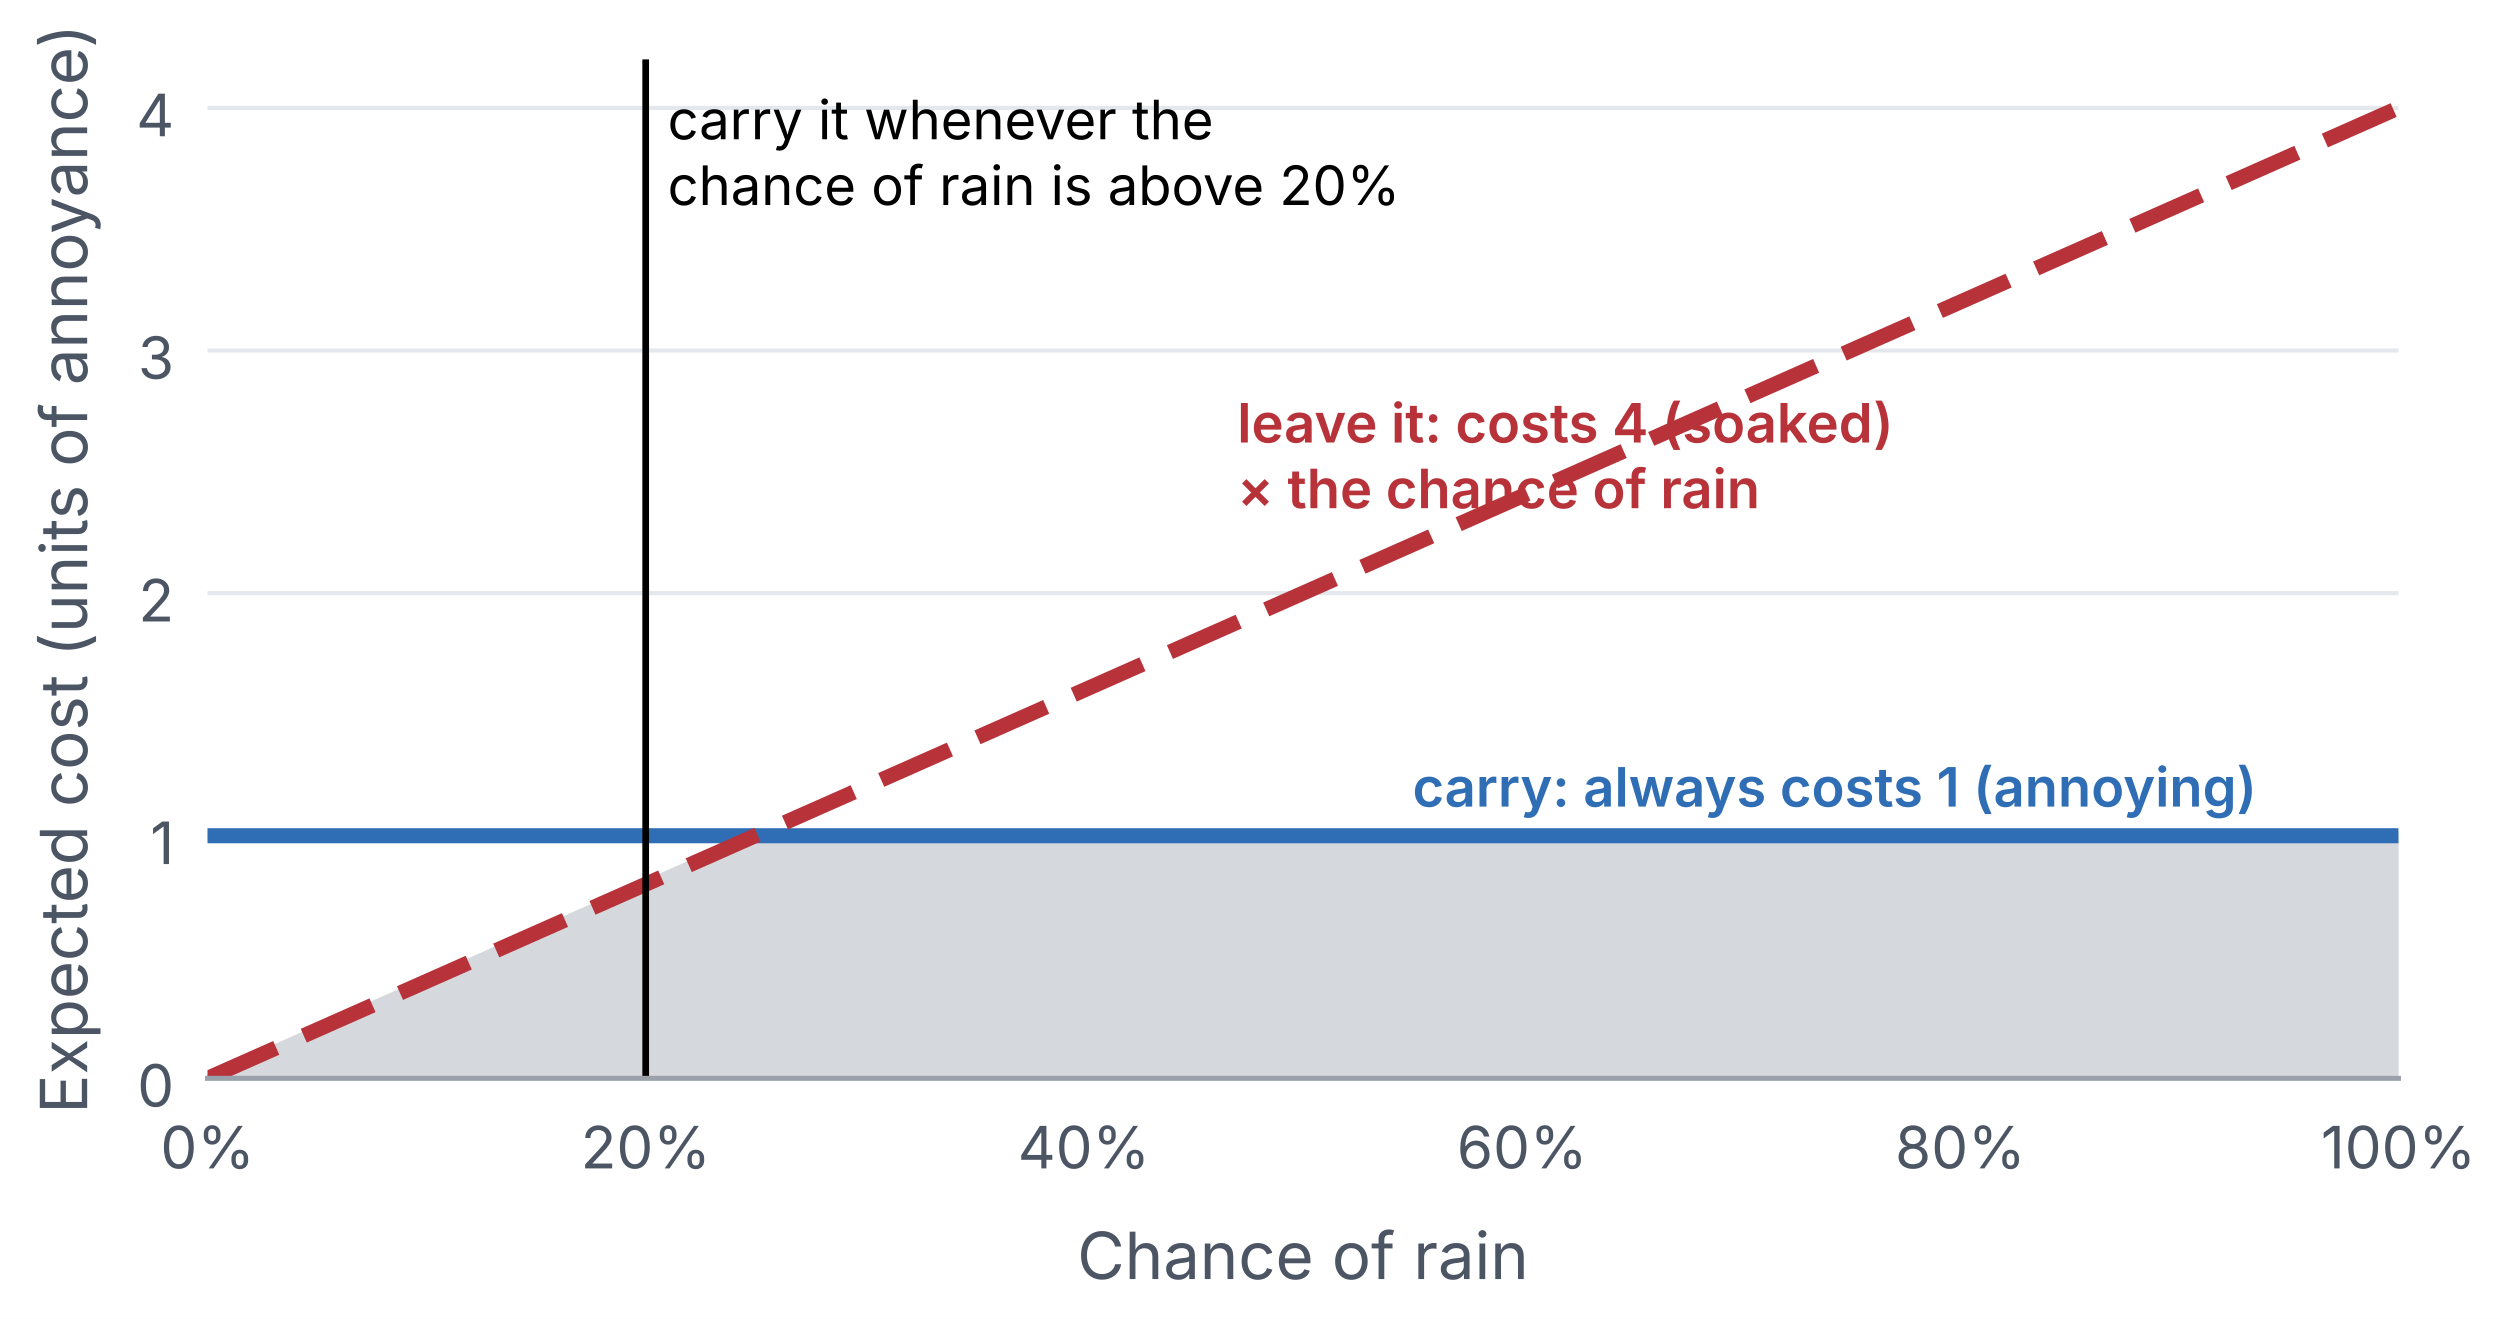
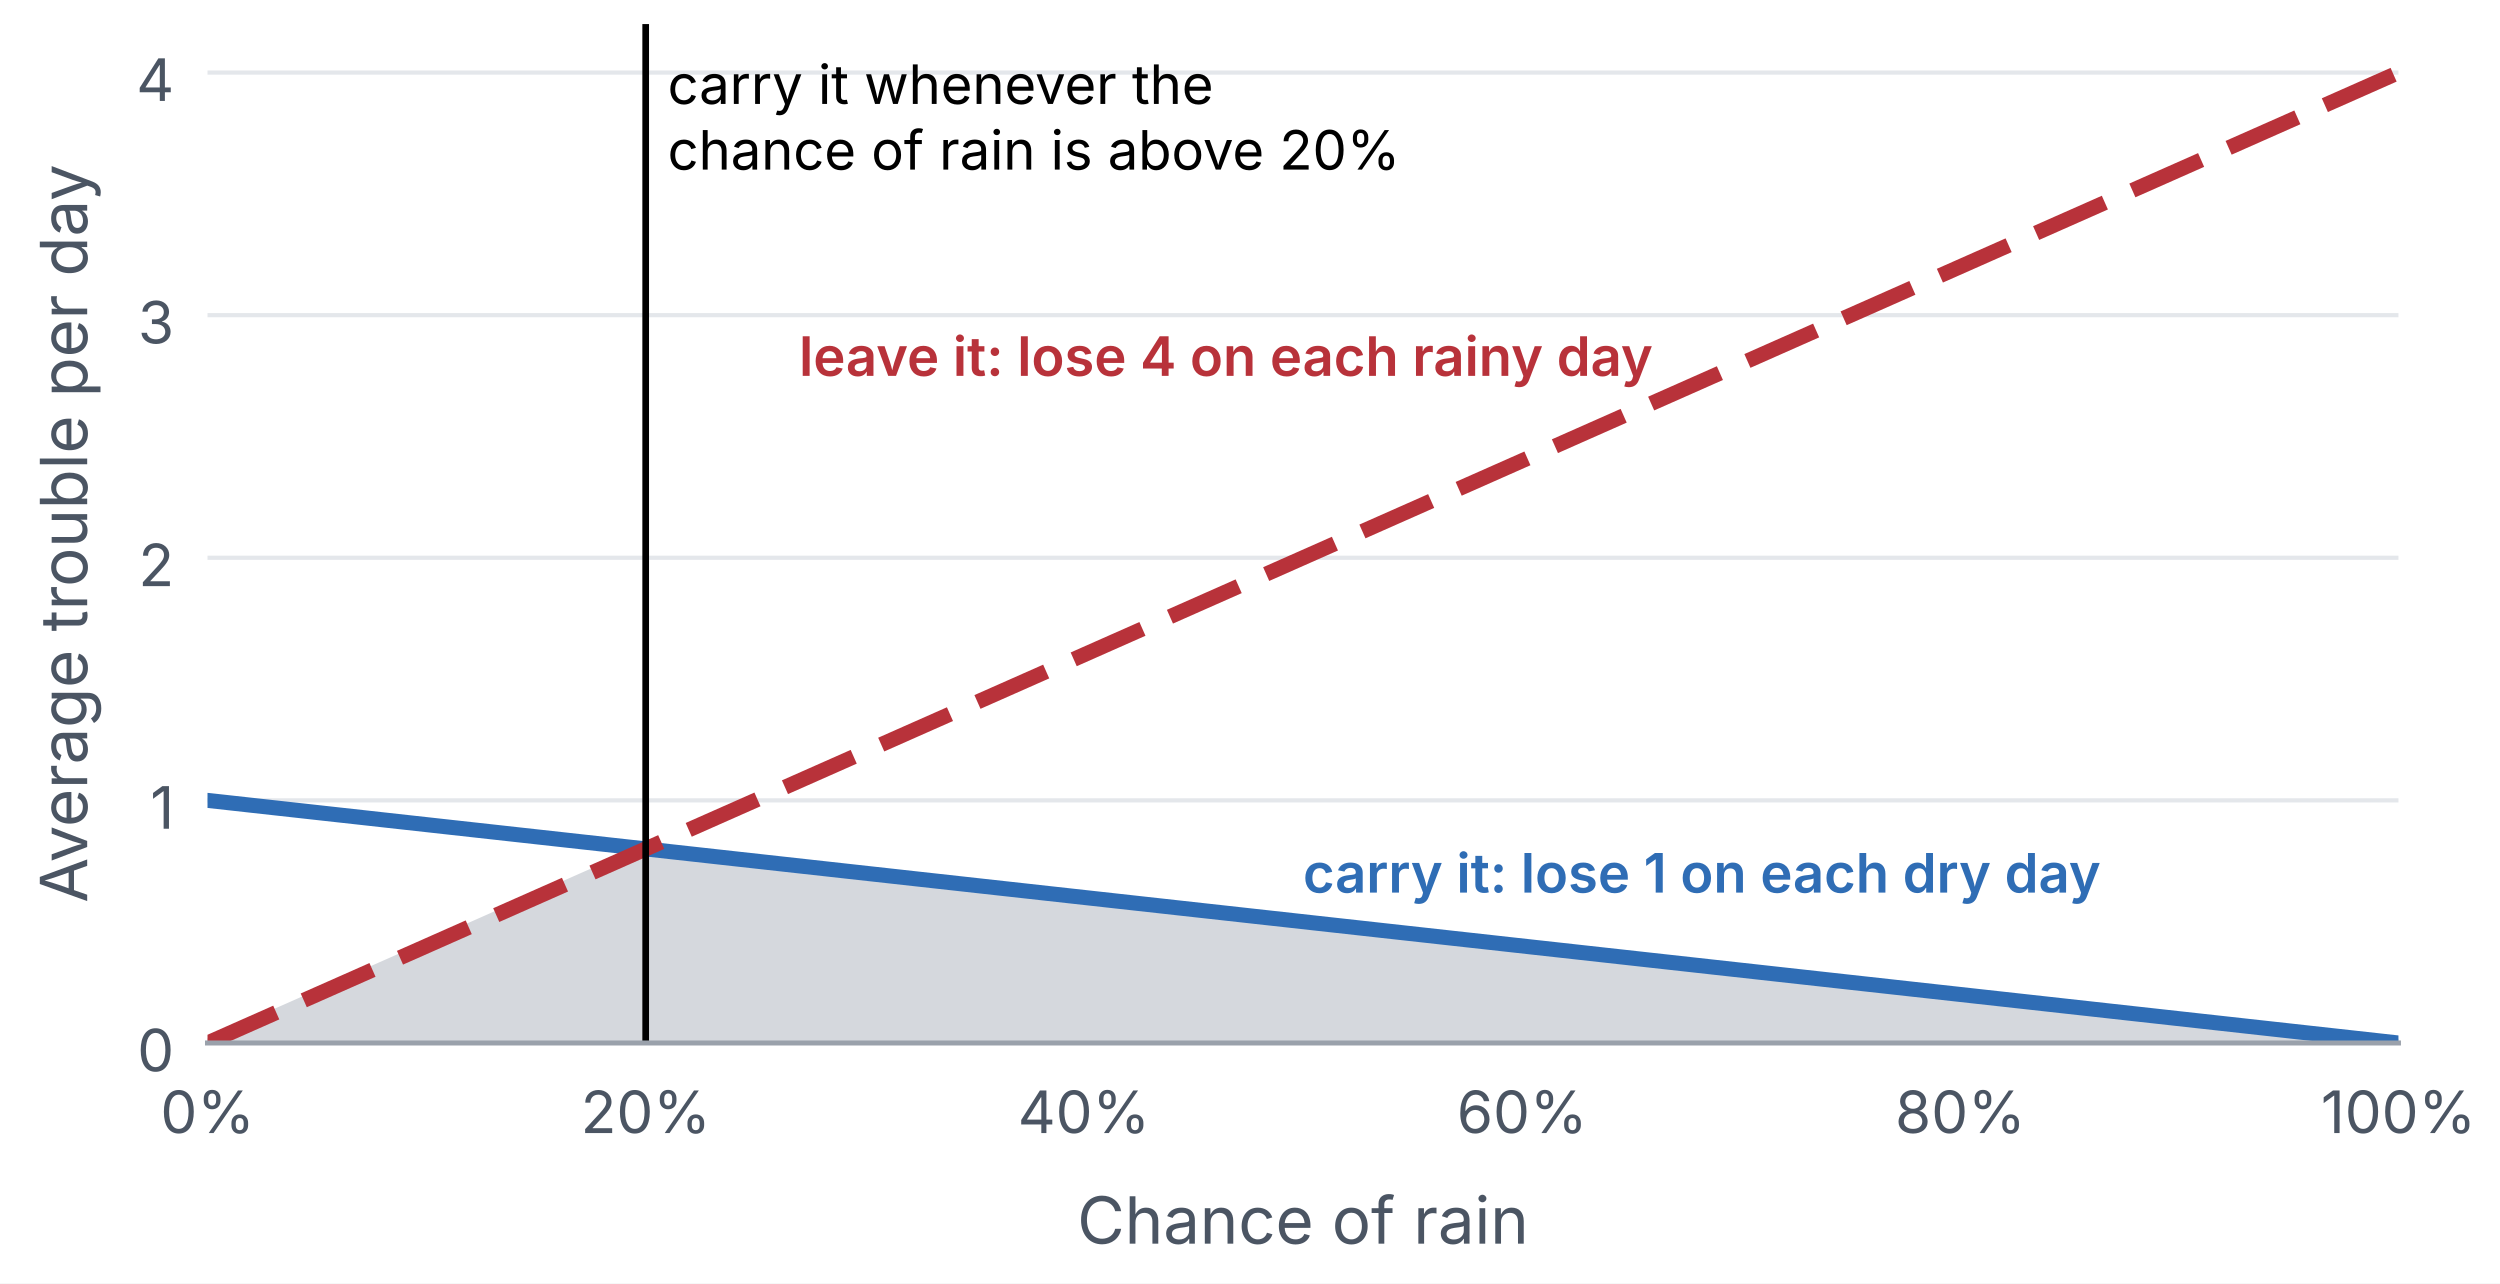
- <svg xmlns="http://www.w3.org/2000/svg" xmlns:xlink="http://www.w3.org/1999/xlink" width="299.256pt" height="157.867pt" viewBox="0 0 299.256 157.867" version="1.1">
+ <svg xmlns="http://www.w3.org/2000/svg" xmlns:xlink="http://www.w3.org/1999/xlink" width="299.256pt" height="153.635pt" viewBox="0 0 299.256 153.635" version="1.1">
  <defs>
    <style type="text/css">*{stroke-linejoin: round; stroke-linecap: butt}</style>
  </defs>
  <g id="figure_1">
    <g id="patch_1">
-       <path d="M 0 157.867  L 299.256 157.867  L 299.256 0  L 0 0  z " style="fill: #ffffff" />
+       <path d="M 0 153.635  L 299.256 153.635  L 299.256 0  L 0 0  z " style="fill: #ffffff" />
    </g>
    <g id="axes_1">
      <g id="patch_2">
-         <path d="M 24.839 129.079  L 287.099 129.079  L 287.099 7.111  L 24.839 7.111  z " style="fill: #ffffff" />
+         <path d="M 24.839 124.848  L 287.099 124.848  L 287.099 2.88  L 24.839 2.88  z " style="fill: #ffffff" />
      </g>
      <g id="FillBetweenPolyCollection_1">
        <defs>
-           <path id="m519b07d28c" d="M 24.839 -28.787  L 24.839 -28.787  L 27.488 -29.961  L 30.137 -31.134  L 32.787 -32.307  L 35.436 -33.481  L 38.085 -34.654  L 40.734 -35.827  L 43.383 -37.001  L 46.032 -38.174  L 48.681 -39.347  L 51.33 -40.521  L 53.979 -41.694  L 56.628 -42.867  L 59.277 -44.041  L 61.927 -45.214  L 64.576 -46.387  L 67.225 -47.561  L 69.874 -48.734  L 72.523 -49.907  L 75.172 -51.081  L 77.821 -52.254  L 80.47 -53.427  L 83.119 -54.601  L 85.768 -55.774  L 88.417 -56.947  L 91.067 -57.827  L 93.716 -57.827  L 96.365 -57.827  L 99.014 -57.827  L 101.663 -57.827  L 104.312 -57.827  L 106.961 -57.827  L 109.61 -57.827  L 112.259 -57.827  L 114.908 -57.827  L 117.557 -57.827  L 120.207 -57.827  L 122.856 -57.827  L 125.505 -57.827  L 128.154 -57.827  L 130.803 -57.827  L 133.452 -57.827  L 136.101 -57.827  L 138.75 -57.827  L 141.399 -57.827  L 144.048 -57.827  L 146.697 -57.827  L 149.347 -57.827  L 151.996 -57.827  L 154.645 -57.827  L 157.294 -57.827  L 159.943 -57.827  L 162.592 -57.827  L 165.241 -57.827  L 167.89 -57.827  L 170.539 -57.827  L 173.188 -57.827  L 175.837 -57.827  L 178.487 -57.827  L 181.136 -57.827  L 183.785 -57.827  L 186.434 -57.827  L 189.083 -57.827  L 191.732 -57.827  L 194.381 -57.827  L 197.03 -57.827  L 199.679 -57.827  L 202.328 -57.827  L 204.977 -57.827  L 207.627 -57.827  L 210.276 -57.827  L 212.925 -57.827  L 215.574 -57.827  L 218.223 -57.827  L 220.872 -57.827  L 223.521 -57.827  L 226.17 -57.827  L 228.819 -57.827  L 231.468 -57.827  L 234.117 -57.827  L 236.767 -57.827  L 239.416 -57.827  L 242.065 -57.827  L 244.714 -57.827  L 247.363 -57.827  L 250.012 -57.827  L 252.661 -57.827  L 255.31 -57.827  L 257.959 -57.827  L 260.608 -57.827  L 263.257 -57.827  L 265.907 -57.827  L 268.556 -57.827  L 271.205 -57.827  L 273.854 -57.827  L 276.503 -57.827  L 279.152 -57.827  L 281.801 -57.827  L 284.45 -57.827  L 287.099 -57.827  L 287.099 -28.787  L 287.099 -28.787  L 284.45 -28.787  L 281.801 -28.787  L 279.152 -28.787  L 276.503 -28.787  L 273.854 -28.787  L 271.205 -28.787  L 268.556 -28.787  L 265.907 -28.787  L 263.257 -28.787  L 260.608 -28.787  L 257.959 -28.787  L 255.31 -28.787  L 252.661 -28.787  L 250.012 -28.787  L 247.363 -28.787  L 244.714 -28.787  L 242.065 -28.787  L 239.416 -28.787  L 236.767 -28.787  L 234.117 -28.787  L 231.468 -28.787  L 228.819 -28.787  L 226.17 -28.787  L 223.521 -28.787  L 220.872 -28.787  L 218.223 -28.787  L 215.574 -28.787  L 212.925 -28.787  L 210.276 -28.787  L 207.627 -28.787  L 204.977 -28.787  L 202.328 -28.787  L 199.679 -28.787  L 197.03 -28.787  L 194.381 -28.787  L 191.732 -28.787  L 189.083 -28.787  L 186.434 -28.787  L 183.785 -28.787  L 181.136 -28.787  L 178.487 -28.787  L 175.837 -28.787  L 173.188 -28.787  L 170.539 -28.787  L 167.89 -28.787  L 165.241 -28.787  L 162.592 -28.787  L 159.943 -28.787  L 157.294 -28.787  L 154.645 -28.787  L 151.996 -28.787  L 149.347 -28.787  L 146.697 -28.787  L 144.048 -28.787  L 141.399 -28.787  L 138.75 -28.787  L 136.101 -28.787  L 133.452 -28.787  L 130.803 -28.787  L 128.154 -28.787  L 125.505 -28.787  L 122.856 -28.787  L 120.207 -28.787  L 117.557 -28.787  L 114.908 -28.787  L 112.259 -28.787  L 109.61 -28.787  L 106.961 -28.787  L 104.312 -28.787  L 101.663 -28.787  L 99.014 -28.787  L 96.365 -28.787  L 93.716 -28.787  L 91.067 -28.787  L 88.417 -28.787  L 85.768 -28.787  L 83.119 -28.787  L 80.47 -28.787  L 77.821 -28.787  L 75.172 -28.787  L 72.523 -28.787  L 69.874 -28.787  L 67.225 -28.787  L 64.576 -28.787  L 61.927 -28.787  L 59.277 -28.787  L 56.628 -28.787  L 53.979 -28.787  L 51.33 -28.787  L 48.681 -28.787  L 46.032 -28.787  L 43.383 -28.787  L 40.734 -28.787  L 38.085 -28.787  L 35.436 -28.787  L 32.787 -28.787  L 30.137 -28.787  L 27.488 -28.787  L 24.839 -28.787  z " style="stroke: #d5d8dd" />
+           <path id="m795b2c7a33" d="M 24.839 -28.787  L 24.839 -28.787  L 27.488 -29.961  L 30.137 -31.134  L 32.787 -32.307  L 35.436 -33.481  L 38.085 -34.654  L 40.734 -35.827  L 43.383 -37.001  L 46.032 -38.174  L 48.681 -39.347  L 51.33 -40.521  L 53.979 -41.694  L 56.628 -42.867  L 59.277 -44.041  L 61.927 -45.214  L 64.576 -46.387  L 67.225 -47.561  L 69.874 -48.734  L 72.523 -49.907  L 75.172 -51.081  L 77.821 -51.961  L 80.47 -51.667  L 83.119 -51.374  L 85.768 -51.081  L 88.417 -50.787  L 91.067 -50.494  L 93.716 -50.201  L 96.365 -49.907  L 99.014 -49.614  L 101.663 -49.321  L 104.312 -49.027  L 106.961 -48.734  L 109.61 -48.441  L 112.259 -48.147  L 114.908 -47.854  L 117.557 -47.561  L 120.207 -47.267  L 122.856 -46.974  L 125.505 -46.681  L 128.154 -46.387  L 130.803 -46.094  L 133.452 -45.801  L 136.101 -45.507  L 138.75 -45.214  L 141.399 -44.921  L 144.048 -44.627  L 146.697 -44.334  L 149.347 -44.041  L 151.996 -43.747  L 154.645 -43.454  L 157.294 -43.161  L 159.943 -42.867  L 162.592 -42.574  L 165.241 -42.281  L 167.89 -41.987  L 170.539 -41.694  L 173.188 -41.401  L 175.837 -41.107  L 178.487 -40.814  L 181.136 -40.521  L 183.785 -40.227  L 186.434 -39.934  L 189.083 -39.641  L 191.732 -39.347  L 194.381 -39.054  L 197.03 -38.761  L 199.679 -38.467  L 202.328 -38.174  L 204.977 -37.881  L 207.627 -37.587  L 210.276 -37.294  L 212.925 -37.001  L 215.574 -36.707  L 218.223 -36.414  L 220.872 -36.121  L 223.521 -35.827  L 226.17 -35.534  L 228.819 -35.241  L 231.468 -34.947  L 234.117 -34.654  L 236.767 -34.361  L 239.416 -34.067  L 242.065 -33.774  L 244.714 -33.481  L 247.363 -33.187  L 250.012 -32.894  L 252.661 -32.601  L 255.31 -32.307  L 257.959 -32.014  L 260.608 -31.721  L 263.257 -31.427  L 265.907 -31.134  L 268.556 -30.841  L 271.205 -30.547  L 273.854 -30.254  L 276.503 -29.961  L 279.152 -29.667  L 281.801 -29.374  L 284.45 -29.081  L 287.099 -28.787  L 287.099 -28.787  L 287.099 -28.787  L 284.45 -28.787  L 281.801 -28.787  L 279.152 -28.787  L 276.503 -28.787  L 273.854 -28.787  L 271.205 -28.787  L 268.556 -28.787  L 265.907 -28.787  L 263.257 -28.787  L 260.608 -28.787  L 257.959 -28.787  L 255.31 -28.787  L 252.661 -28.787  L 250.012 -28.787  L 247.363 -28.787  L 244.714 -28.787  L 242.065 -28.787  L 239.416 -28.787  L 236.767 -28.787  L 234.117 -28.787  L 231.468 -28.787  L 228.819 -28.787  L 226.17 -28.787  L 223.521 -28.787  L 220.872 -28.787  L 218.223 -28.787  L 215.574 -28.787  L 212.925 -28.787  L 210.276 -28.787  L 207.627 -28.787  L 204.977 -28.787  L 202.328 -28.787  L 199.679 -28.787  L 197.03 -28.787  L 194.381 -28.787  L 191.732 -28.787  L 189.083 -28.787  L 186.434 -28.787  L 183.785 -28.787  L 181.136 -28.787  L 178.487 -28.787  L 175.837 -28.787  L 173.188 -28.787  L 170.539 -28.787  L 167.89 -28.787  L 165.241 -28.787  L 162.592 -28.787  L 159.943 -28.787  L 157.294 -28.787  L 154.645 -28.787  L 151.996 -28.787  L 149.347 -28.787  L 146.697 -28.787  L 144.048 -28.787  L 141.399 -28.787  L 138.75 -28.787  L 136.101 -28.787  L 133.452 -28.787  L 130.803 -28.787  L 128.154 -28.787  L 125.505 -28.787  L 122.856 -28.787  L 120.207 -28.787  L 117.557 -28.787  L 114.908 -28.787  L 112.259 -28.787  L 109.61 -28.787  L 106.961 -28.787  L 104.312 -28.787  L 101.663 -28.787  L 99.014 -28.787  L 96.365 -28.787  L 93.716 -28.787  L 91.067 -28.787  L 88.417 -28.787  L 85.768 -28.787  L 83.119 -28.787  L 80.47 -28.787  L 77.821 -28.787  L 75.172 -28.787  L 72.523 -28.787  L 69.874 -28.787  L 67.225 -28.787  L 64.576 -28.787  L 61.927 -28.787  L 59.277 -28.787  L 56.628 -28.787  L 53.979 -28.787  L 51.33 -28.787  L 48.681 -28.787  L 46.032 -28.787  L 43.383 -28.787  L 40.734 -28.787  L 38.085 -28.787  L 35.436 -28.787  L 32.787 -28.787  L 30.137 -28.787  L 27.488 -28.787  L 24.839 -28.787  z " style="stroke: #d5d8dd" />
        </defs>
-         <g clip-path="url(#p5825c5218c)">
-           <use xlink:href="#m519b07d28c" x="0" y="157.867" style="fill: #d5d8dd; stroke: #d5d8dd" />
+         <g clip-path="url(#p75dbe87d64)">
+           <use xlink:href="#m795b2c7a33" x="0" y="153.635" style="fill: #d5d8dd; stroke: #d5d8dd" />
        </g>
      </g>
      <g id="matplotlib.axis_1">
        <g id="xtick_1">
          <g id="line2d_1" />
          <g id="text_1">
-             <text style="font-size: 7px; font-family: 'Inter'; text-anchor: middle; fill: #4b5563" x="24.839" y="139.861" transform="rotate(-0 24.83926 139.8606)">0%</text>
+             <text style="font-size: 7px; font-family: 'Inter'; text-anchor: middle; fill: #4b5563" x="24.839" y="135.629" transform="rotate(-0 24.83926 135.6293)">0%</text>
          </g>
        </g>
        <g id="xtick_2">
          <g id="line2d_2" />
          <g id="text_2">
-             <text style="font-size: 7px; font-family: 'Inter'; text-anchor: middle; fill: #4b5563" x="77.291" y="139.861" transform="rotate(-0 77.29126 139.8606)">20%</text>
+             <text style="font-size: 7px; font-family: 'Inter'; text-anchor: middle; fill: #4b5563" x="77.291" y="135.629" transform="rotate(-0 77.29126 135.6293)">20%</text>
          </g>
        </g>
        <g id="xtick_3">
          <g id="line2d_3" />
          <g id="text_3">
-             <text style="font-size: 7px; font-family: 'Inter'; text-anchor: middle; fill: #4b5563" x="129.743" y="139.861" transform="rotate(-0 129.7433 139.8606)">40%</text>
+             <text style="font-size: 7px; font-family: 'Inter'; text-anchor: middle; fill: #4b5563" x="129.743" y="135.629" transform="rotate(-0 129.7433 135.6293)">40%</text>
          </g>
        </g>
        <g id="xtick_4">
          <g id="line2d_4" />
          <g id="text_4">
-             <text style="font-size: 7px; font-family: 'Inter'; text-anchor: middle; fill: #4b5563" x="182.195" y="139.861" transform="rotate(-0 182.1953 139.8606)">60%</text>
+             <text style="font-size: 7px; font-family: 'Inter'; text-anchor: middle; fill: #4b5563" x="182.195" y="135.629" transform="rotate(-0 182.1953 135.6293)">60%</text>
          </g>
        </g>
        <g id="xtick_5">
          <g id="line2d_5" />
          <g id="text_5">
-             <text style="font-size: 7px; font-family: 'Inter'; text-anchor: middle; fill: #4b5563" x="234.647" y="139.861" transform="rotate(-0 234.6473 139.8606)">80%</text>
+             <text style="font-size: 7px; font-family: 'Inter'; text-anchor: middle; fill: #4b5563" x="234.647" y="135.629" transform="rotate(-0 234.6473 135.6293)">80%</text>
          </g>
        </g>
        <g id="xtick_6">
          <g id="line2d_6" />
          <g id="text_6">
-             <text style="font-size: 7px; font-family: 'Inter'; text-anchor: middle; fill: #4b5563" x="287.099" y="139.861" transform="rotate(-0 287.0993 139.8606)">100%</text>
+             <text style="font-size: 7px; font-family: 'Inter'; text-anchor: middle; fill: #4b5563" x="287.099" y="135.629" transform="rotate(-0 287.0993 135.6293)">100%</text>
          </g>
        </g>
        <g id="text_7">
-           <text style="font-size: 7.8px; font-family: 'Inter'; text-anchor: middle; fill: #4b5563" x="155.969" y="153.105" transform="rotate(-0 155.9693 153.1053)">Chance of rain</text>
+           <text style="font-size: 7.8px; font-family: 'Inter'; text-anchor: middle; fill: #4b5563" x="155.969" y="148.874" transform="rotate(-0 155.9693 148.874)">Chance of rain</text>
        </g>
      </g>
      <g id="matplotlib.axis_2">
        <g id="ytick_1">
          <g id="line2d_7">
-             <path d="M 24.839 129.079  L 287.099 129.079  " clip-path="url(#p5825c5218c)" style="fill: none; stroke: #e4e7eb; stroke-width: 0.5; stroke-linecap: round" />
+             <path d="M 24.839 124.848  L 287.099 124.848  " clip-path="url(#p75dbe87d64)" style="fill: none; stroke: #e4e7eb; stroke-width: 0.5; stroke-linecap: round" />
          </g>
          <g id="line2d_8" />
          <g id="text_8">
-             <text style="font-size: 7px; font-family: 'Inter'; text-anchor: end; fill: #4b5563" x="20.839" y="132.47" transform="rotate(-0 20.83926 132.4699)">0</text>
+             <text style="font-size: 7px; font-family: 'Inter'; text-anchor: end; fill: #4b5563" x="20.839" y="128.239" transform="rotate(-0 20.83926 128.2386)">0</text>
          </g>
        </g>
        <g id="ytick_2">
          <g id="line2d_9">
-             <path d="M 24.839 100.039  L 287.099 100.039  " clip-path="url(#p5825c5218c)" style="fill: none; stroke: #e4e7eb; stroke-width: 0.5; stroke-linecap: round" />
+             <path d="M 24.839 95.808  L 287.099 95.808  " clip-path="url(#p75dbe87d64)" style="fill: none; stroke: #e4e7eb; stroke-width: 0.5; stroke-linecap: round" />
          </g>
          <g id="line2d_10" />
          <g id="text_9">
-             <text style="font-size: 7px; font-family: 'Inter'; text-anchor: end; fill: #4b5563" x="20.839" y="103.43" transform="rotate(-0 20.83926 103.4299)">1</text>
+             <text style="font-size: 7px; font-family: 'Inter'; text-anchor: end; fill: #4b5563" x="20.839" y="99.199" transform="rotate(-0 20.83926 99.19863)">1</text>
          </g>
        </g>
        <g id="ytick_3">
          <g id="line2d_11">
-             <path d="M 24.839 70.999  L 287.099 70.999  " clip-path="url(#p5825c5218c)" style="fill: none; stroke: #e4e7eb; stroke-width: 0.5; stroke-linecap: round" />
+             <path d="M 24.839 66.768  L 287.099 66.768  " clip-path="url(#p75dbe87d64)" style="fill: none; stroke: #e4e7eb; stroke-width: 0.5; stroke-linecap: round" />
          </g>
          <g id="line2d_12" />
          <g id="text_10">
-             <text style="font-size: 7px; font-family: 'Inter'; text-anchor: end; fill: #4b5563" x="20.839" y="74.39" transform="rotate(-0 20.83926 74.38994)">2</text>
+             <text style="font-size: 7px; font-family: 'Inter'; text-anchor: end; fill: #4b5563" x="20.839" y="70.159" transform="rotate(-0 20.83926 70.15863)">2</text>
          </g>
        </g>
        <g id="ytick_4">
          <g id="line2d_13">
-             <path d="M 24.839 41.959  L 287.099 41.959  " clip-path="url(#p5825c5218c)" style="fill: none; stroke: #e4e7eb; stroke-width: 0.5; stroke-linecap: round" />
+             <path d="M 24.839 37.728  L 287.099 37.728  " clip-path="url(#p75dbe87d64)" style="fill: none; stroke: #e4e7eb; stroke-width: 0.5; stroke-linecap: round" />
          </g>
          <g id="line2d_14" />
          <g id="text_11">
-             <text style="font-size: 7px; font-family: 'Inter'; text-anchor: end; fill: #4b5563" x="20.839" y="45.35" transform="rotate(-0 20.83926 45.34994)">3</text>
+             <text style="font-size: 7px; font-family: 'Inter'; text-anchor: end; fill: #4b5563" x="20.839" y="41.119" transform="rotate(-0 20.83926 41.11863)">3</text>
          </g>
        </g>
        <g id="ytick_5">
          <g id="line2d_15">
-             <path d="M 24.839 12.919  L 287.099 12.919  " clip-path="url(#p5825c5218c)" style="fill: none; stroke: #e4e7eb; stroke-width: 0.5; stroke-linecap: round" />
+             <path d="M 24.839 8.688  L 287.099 8.688  " clip-path="url(#p75dbe87d64)" style="fill: none; stroke: #e4e7eb; stroke-width: 0.5; stroke-linecap: round" />
          </g>
          <g id="line2d_16" />
          <g id="text_12">
-             <text style="font-size: 7px; font-family: 'Inter'; text-anchor: end; fill: #4b5563" x="20.839" y="16.31" transform="rotate(-0 20.83926 16.30994)">4</text>
+             <text style="font-size: 7px; font-family: 'Inter'; text-anchor: end; fill: #4b5563" x="20.839" y="12.079" transform="rotate(-0 20.83926 12.07863)">4</text>
          </g>
        </g>
        <g id="text_13">
-           <text style="font-size: 7.8px; font-family: 'Inter'; text-anchor: middle; fill: #4b5563" x="10.436" y="68.095" transform="rotate(-90 10.43625 68.09531)">Expected cost (units of annoyance)</text>
+           <text style="font-size: 7.8px; font-family: 'Inter'; text-anchor: middle; fill: #4b5563" x="10.436" y="63.864" transform="rotate(-90 10.43625 63.864)">Average trouble per day</text>
        </g>
      </g>
      <g id="line2d_17">
-         <path d="M 24.839 100.039  L 27.488 100.039  L 30.137 100.039  L 32.787 100.039  L 35.436 100.039  L 38.085 100.039  L 40.734 100.039  L 43.383 100.039  L 46.032 100.039  L 48.681 100.039  L 51.33 100.039  L 53.979 100.039  L 56.628 100.039  L 59.277 100.039  L 61.927 100.039  L 64.576 100.039  L 67.225 100.039  L 69.874 100.039  L 72.523 100.039  L 75.172 100.039  L 77.821 100.039  L 80.47 100.039  L 83.119 100.039  L 85.768 100.039  L 88.417 100.039  L 91.067 100.039  L 93.716 100.039  L 96.365 100.039  L 99.014 100.039  L 101.663 100.039  L 104.312 100.039  L 106.961 100.039  L 109.61 100.039  L 112.259 100.039  L 114.908 100.039  L 117.557 100.039  L 120.207 100.039  L 122.856 100.039  L 125.505 100.039  L 128.154 100.039  L 130.803 100.039  L 133.452 100.039  L 136.101 100.039  L 138.75 100.039  L 141.399 100.039  L 144.048 100.039  L 146.697 100.039  L 149.347 100.039  L 151.996 100.039  L 154.645 100.039  L 157.294 100.039  L 159.943 100.039  L 162.592 100.039  L 165.241 100.039  L 167.89 100.039  L 170.539 100.039  L 173.188 100.039  L 175.837 100.039  L 178.487 100.039  L 181.136 100.039  L 183.785 100.039  L 186.434 100.039  L 189.083 100.039  L 191.732 100.039  L 194.381 100.039  L 197.03 100.039  L 199.679 100.039  L 202.328 100.039  L 204.977 100.039  L 207.627 100.039  L 210.276 100.039  L 212.925 100.039  L 215.574 100.039  L 218.223 100.039  L 220.872 100.039  L 223.521 100.039  L 226.17 100.039  L 228.819 100.039  L 231.468 100.039  L 234.117 100.039  L 236.767 100.039  L 239.416 100.039  L 242.065 100.039  L 244.714 100.039  L 247.363 100.039  L 250.012 100.039  L 252.661 100.039  L 255.31 100.039  L 257.959 100.039  L 260.608 100.039  L 263.257 100.039  L 265.907 100.039  L 268.556 100.039  L 271.205 100.039  L 273.854 100.039  L 276.503 100.039  L 279.152 100.039  L 281.801 100.039  L 284.45 100.039  L 287.099 100.039  " clip-path="url(#p5825c5218c)" style="fill: none; stroke: #2f6db5; stroke-width: 1.8; stroke-linecap: round" />
+         <path d="M 24.839 95.808  L 27.488 96.101  L 30.137 96.395  L 32.787 96.688  L 35.436 96.981  L 38.085 97.275  L 40.734 97.568  L 43.383 97.861  L 46.032 98.155  L 48.681 98.448  L 51.33 98.741  L 53.979 99.035  L 56.628 99.328  L 59.277 99.621  L 61.927 99.915  L 64.576 100.208  L 67.225 100.501  L 69.874 100.795  L 72.523 101.088  L 75.172 101.381  L 77.821 101.675  L 80.47 101.968  L 83.119 102.261  L 85.768 102.555  L 88.417 102.848  L 91.067 103.141  L 93.716 103.435  L 96.365 103.728  L 99.014 104.021  L 101.663 104.315  L 104.312 104.608  L 106.961 104.901  L 109.61 105.195  L 112.259 105.488  L 114.908 105.781  L 117.557 106.075  L 120.207 106.368  L 122.856 106.661  L 125.505 106.955  L 128.154 107.248  L 130.803 107.541  L 133.452 107.835  L 136.101 108.128  L 138.75 108.421  L 141.399 108.715  L 144.048 109.008  L 146.697 109.301  L 149.347 109.595  L 151.996 109.888  L 154.645 110.181  L 157.294 110.475  L 159.943 110.768  L 162.592 111.061  L 165.241 111.355  L 167.89 111.648  L 170.539 111.941  L 173.188 112.235  L 175.837 112.528  L 178.487 112.821  L 181.136 113.115  L 183.785 113.408  L 186.434 113.701  L 189.083 113.995  L 191.732 114.288  L 194.381 114.581  L 197.03 114.875  L 199.679 115.168  L 202.328 115.461  L 204.977 115.755  L 207.627 116.048  L 210.276 116.341  L 212.925 116.635  L 215.574 116.928  L 218.223 117.221  L 220.872 117.515  L 223.521 117.808  L 226.17 118.101  L 228.819 118.395  L 231.468 118.688  L 234.117 118.981  L 236.767 119.275  L 239.416 119.568  L 242.065 119.861  L 244.714 120.155  L 247.363 120.448  L 250.012 120.741  L 252.661 121.035  L 255.31 121.328  L 257.959 121.621  L 260.608 121.915  L 263.257 122.208  L 265.907 122.501  L 268.556 122.795  L 271.205 123.088  L 273.854 123.381  L 276.503 123.675  L 279.152 123.968  L 281.801 124.261  L 284.45 124.555  L 287.099 124.848  " clip-path="url(#p75dbe87d64)" style="fill: none; stroke: #2f6db5; stroke-width: 1.8; stroke-linecap: round" />
      </g>
      <g id="line2d_18">
-         <path d="M 24.839 129.079  L 27.488 127.906  L 30.137 126.733  L 32.787 125.559  L 35.436 124.386  L 38.085 123.213  L 40.734 122.039  L 43.383 120.866  L 46.032 119.693  L 48.681 118.519  L 51.33 117.346  L 53.979 116.173  L 56.628 114.999  L 59.277 113.826  L 61.927 112.653  L 64.576 111.479  L 67.225 110.306  L 69.874 109.133  L 72.523 107.959  L 75.172 106.786  L 77.821 105.613  L 80.47 104.439  L 83.119 103.266  L 85.768 102.093  L 88.417 100.919  L 91.067 99.746  L 93.716 98.573  L 96.365 97.399  L 99.014 96.226  L 101.663 95.053  L 104.312 93.879  L 106.961 92.706  L 109.61 91.533  L 112.259 90.359  L 114.908 89.186  L 117.557 88.013  L 120.207 86.839  L 122.856 85.666  L 125.505 84.493  L 128.154 83.319  L 130.803 82.146  L 133.452 80.973  L 136.101 79.799  L 138.75 78.626  L 141.399 77.453  L 144.048 76.279  L 146.697 75.106  L 149.347 73.933  L 151.996 72.759  L 154.645 71.586  L 157.294 70.413  L 159.943 69.239  L 162.592 68.066  L 165.241 66.893  L 167.89 65.719  L 170.539 64.546  L 173.188 63.373  L 175.837 62.199  L 178.487 61.026  L 181.136 59.853  L 183.785 58.679  L 186.434 57.506  L 189.083 56.333  L 191.732 55.159  L 194.381 53.986  L 197.03 52.813  L 199.679 51.639  L 202.328 50.466  L 204.977 49.293  L 207.627 48.119  L 210.276 46.946  L 212.925 45.773  L 215.574 44.599  L 218.223 43.426  L 220.872 42.253  L 223.521 41.079  L 226.17 39.906  L 228.819 38.733  L 231.468 37.559  L 234.117 36.386  L 236.767 35.213  L 239.416 34.039  L 242.065 32.866  L 244.714 31.693  L 247.363 30.519  L 250.012 29.346  L 252.661 28.173  L 255.31 26.999  L 257.959 25.826  L 260.608 24.653  L 263.257 23.479  L 265.907 22.306  L 268.556 21.133  L 271.205 19.959  L 273.854 18.786  L 276.503 17.613  L 279.152 16.439  L 281.801 15.266  L 284.45 14.093  L 287.099 12.919  " clip-path="url(#p5825c5218c)" style="fill: none; stroke-dasharray: 9,3.6; stroke-dashoffset: 0; stroke: #b8323a; stroke-width: 1.8" />
+         <path d="M 24.839 124.848  L 27.488 123.675  L 30.137 122.501  L 32.787 121.328  L 35.436 120.155  L 38.085 118.981  L 40.734 117.808  L 43.383 116.635  L 46.032 115.461  L 48.681 114.288  L 51.33 113.115  L 53.979 111.941  L 56.628 110.768  L 59.277 109.595  L 61.927 108.421  L 64.576 107.248  L 67.225 106.075  L 69.874 104.901  L 72.523 103.728  L 75.172 102.555  L 77.821 101.381  L 80.47 100.208  L 83.119 99.035  L 85.768 97.861  L 88.417 96.688  L 91.067 95.515  L 93.716 94.341  L 96.365 93.168  L 99.014 91.995  L 101.663 90.821  L 104.312 89.648  L 106.961 88.475  L 109.61 87.301  L 112.259 86.128  L 114.908 84.955  L 117.557 83.781  L 120.207 82.608  L 122.856 81.435  L 125.505 80.261  L 128.154 79.088  L 130.803 77.915  L 133.452 76.741  L 136.101 75.568  L 138.75 74.395  L 141.399 73.221  L 144.048 72.048  L 146.697 70.875  L 149.347 69.701  L 151.996 68.528  L 154.645 67.355  L 157.294 66.181  L 159.943 65.008  L 162.592 63.835  L 165.241 62.661  L 167.89 61.488  L 170.539 60.315  L 173.188 59.141  L 175.837 57.968  L 178.487 56.795  L 181.136 55.621  L 183.785 54.448  L 186.434 53.275  L 189.083 52.101  L 191.732 50.928  L 194.381 49.755  L 197.03 48.581  L 199.679 47.408  L 202.328 46.235  L 204.977 45.061  L 207.627 43.888  L 210.276 42.715  L 212.925 41.541  L 215.574 40.368  L 218.223 39.195  L 220.872 38.021  L 223.521 36.848  L 226.17 35.675  L 228.819 34.501  L 231.468 33.328  L 234.117 32.155  L 236.767 30.981  L 239.416 29.808  L 242.065 28.635  L 244.714 27.461  L 247.363 26.288  L 250.012 25.115  L 252.661 23.941  L 255.31 22.768  L 257.959 21.595  L 260.608 20.421  L 263.257 19.248  L 265.907 18.075  L 268.556 16.901  L 271.205 15.728  L 273.854 14.555  L 276.503 13.381  L 279.152 12.208  L 281.801 11.035  L 284.45 9.861  L 287.099 8.688  " clip-path="url(#p75dbe87d64)" style="fill: none; stroke-dasharray: 9,3.6; stroke-dashoffset: 0; stroke: #b8323a; stroke-width: 1.8" />
      </g>
      <g id="line2d_19">
-         <path d="M 77.291 129.079  L 77.291 7.111  " clip-path="url(#p5825c5218c)" style="fill: none; stroke: #000000; stroke-width: 0.8; stroke-linecap: round" />
+         <path d="M 77.291 124.848  L 77.291 2.88  " clip-path="url(#p75dbe87d64)" style="fill: none; stroke: #000000; stroke-width: 0.8; stroke-linecap: round" />
      </g>
      <g id="patch_3">
-         <path d="M 24.839 129.079  L 287.099 129.079  " style="fill: none; stroke: #9aa1ab; stroke-width: 0.6; stroke-linejoin: miter; stroke-linecap: square" />
+         <path d="M 24.839 124.848  L 287.099 124.848  " style="fill: none; stroke: #9aa1ab; stroke-width: 0.6; stroke-linejoin: miter; stroke-linecap: square" />
      </g>
      <g id="text_14">
-         <text style="font-size: 6.5px; font-family: 'Inter'" transform="translate(79.91386 16.67057)">carry it whenever the</text>
-         <text style="font-size: 6.5px; font-family: 'Inter'" transform="translate(79.91386 24.53531)">chance of rain is above 20%</text>
+         <text style="font-size: 6.5px; font-family: 'Inter'" transform="translate(79.91386 12.43925)">carry it whenever the</text>
+         <text style="font-size: 6.5px; font-family: 'Inter'" transform="translate(79.91386 20.304)">chance of rain is above 20%</text>
      </g>
      <g id="text_15">
-         <text style="font-weight: 600; font-size: 6.5px; font-family: 'Inter'; text-anchor: start; fill: #2f6db5" x="169.082" y="96.555" transform="rotate(-0 169.0823 96.55451)">carry: always costs 1 (annoying)</text>
+         <text style="font-weight: 600; font-size: 6.5px; font-family: 'Inter'; text-anchor: start; fill: #2f6db5" x="155.969" y="106.843" transform="rotate(-0 155.9693 106.8432)">carry it: lose 1 on each dry day</text>
      </g>
      <g id="text_16">
-         <text style="font-weight: 600; font-size: 6.5px; font-family: 'Inter'; fill: #b8323a" transform="translate(148.1015 52.97057)">leave it: costs 4 (soaked)</text>
-         <text style="font-weight: 600; font-size: 6.5px; font-family: 'Inter'; fill: #b8323a" transform="translate(148.1015 60.83531)">× the chance of rain</text>
+         <text style="font-weight: 600; font-size: 6.5px; font-family: 'Inter'; text-anchor: start; fill: #b8323a" x="95.649" y="44.988" transform="rotate(-0 95.64946 44.988)">leave it: lose 4 on each rainy day</text>
      </g>
    </g>
  </g>
  <defs>
-     <clipPath id="p5825c5218c">
-       <rect x="24.839" y="7.111" width="262.26" height="121.968" />
+     <clipPath id="p75dbe87d64">
+       <rect x="24.839" y="2.88" width="262.26" height="121.968" />
    </clipPath>
  </defs>
</svg>
